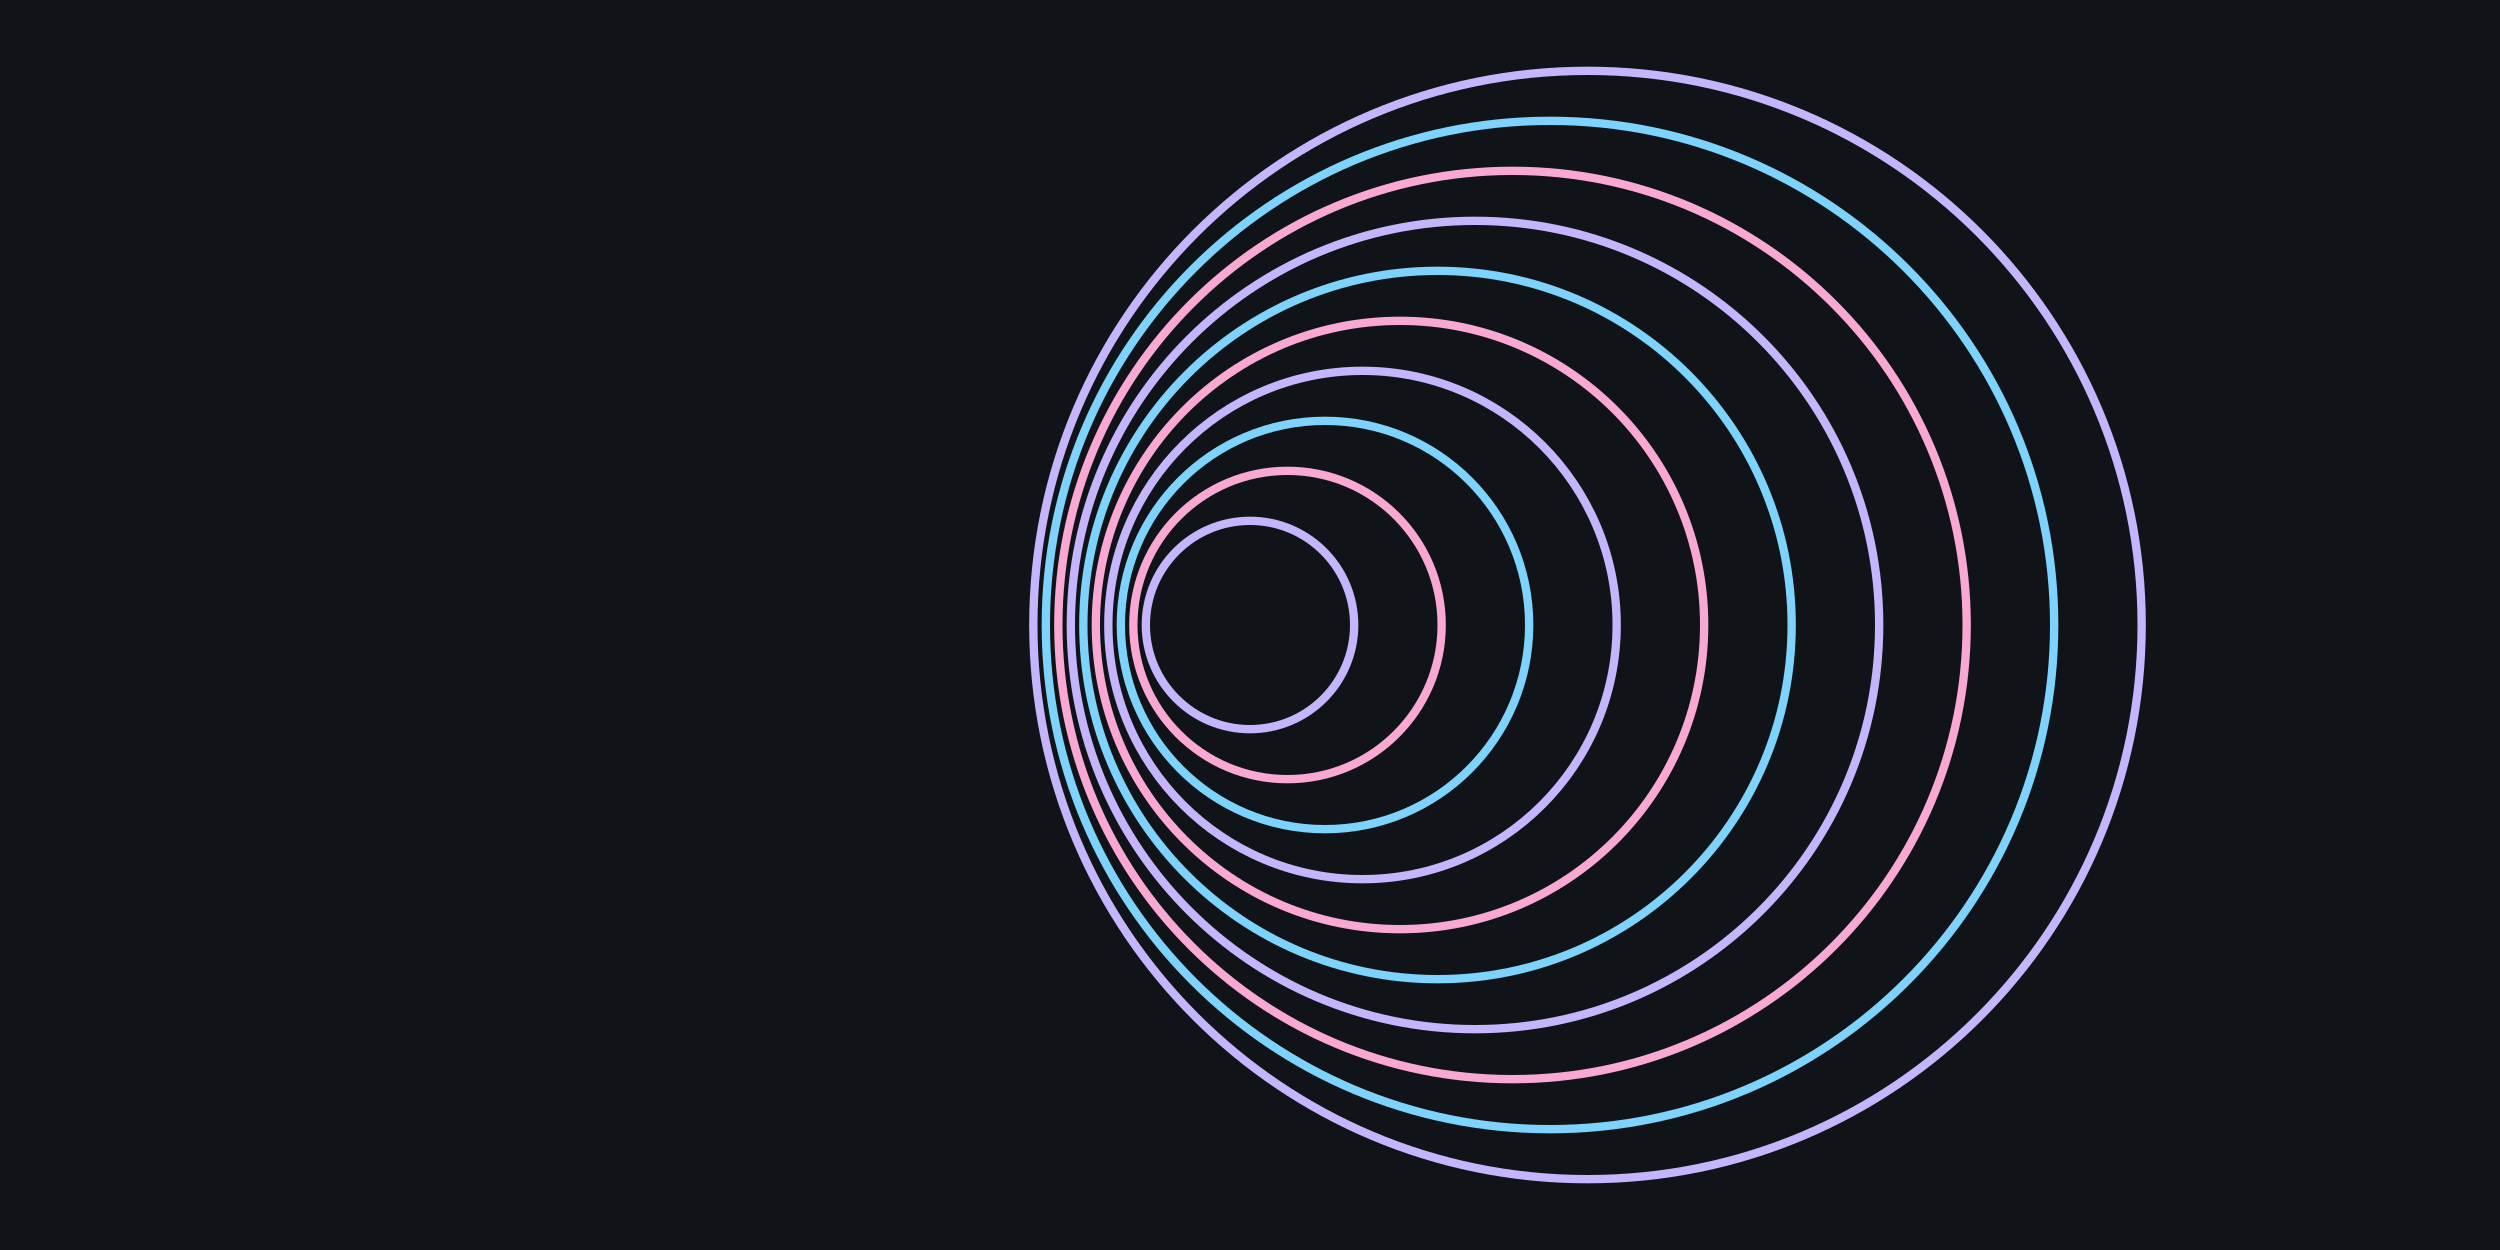
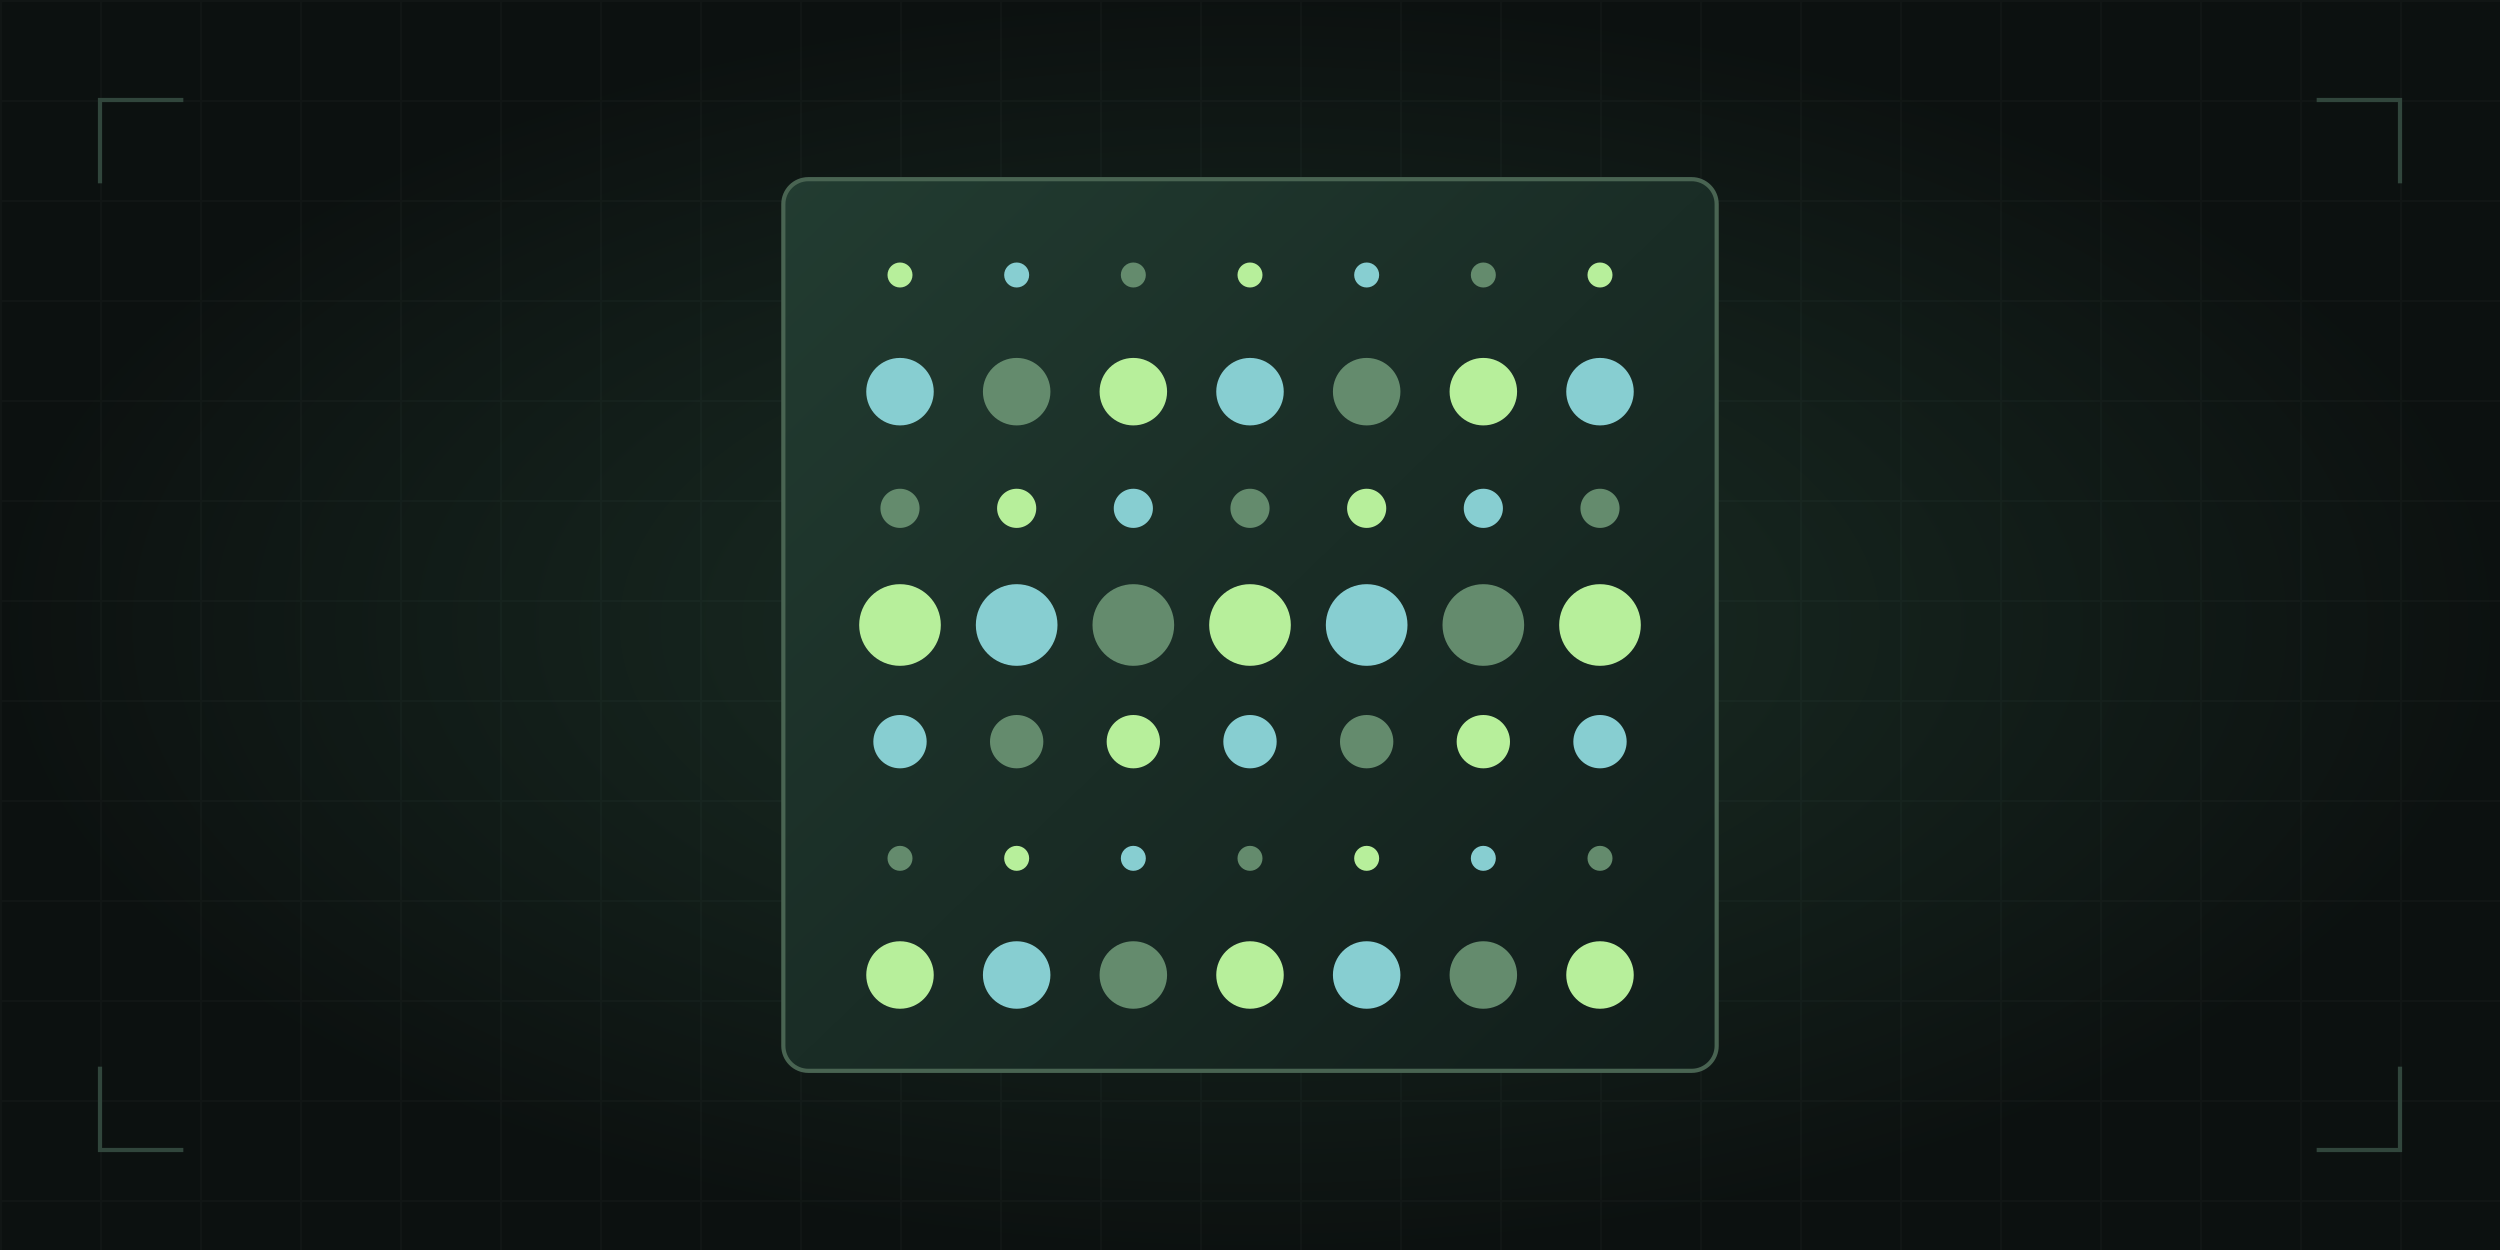
- <svg xmlns="http://www.w3.org/2000/svg" viewBox="0 0 600 300" fill="none">
-   <rect width="600" height="300" fill="#101419" />
-   <g stroke="#93b4ef" stroke-width="2" stroke-linecap="round" stroke-linejoin="round">
-     <circle cx="300" cy="150" r="25" stroke="#c4b5fd" />
-     <circle cx="309" cy="150" r="37" stroke="#f9a8d4" />
-     <circle cx="318" cy="150" r="49" stroke="#7dd3fc" />
-     <circle cx="327" cy="150" r="61" stroke="#c4b5fd" />
-     <circle cx="336" cy="150" r="73" stroke="#f9a8d4" />
-     <circle cx="345" cy="150" r="85" stroke="#7dd3fc" />
-     <circle cx="354" cy="150" r="97" stroke="#c4b5fd" />
-     <circle cx="363" cy="150" r="109" stroke="#f9a8d4" />
-     <circle cx="372" cy="150" r="121" stroke="#7dd3fc" />
-     <circle cx="381" cy="150" r="133" stroke="#c4b5fd" />
+ <svg xmlns="http://www.w3.org/2000/svg" width="600" height="300" viewBox="0 0 600 300" fill="none">
+   <defs>
+     <radialGradient id="ambient">
+       <stop stop-color="#1b3026" />
+       <stop offset="1" stop-color="#0c1110" />
+     </radialGradient>
+     <linearGradient id="glass" x2="1" y2="1">
+       <stop stop-color="#223c31" />
+       <stop offset="1" stop-color="#111d1a" />
+     </linearGradient>
+     <pattern id="grid" width="24" height="24" patternUnits="userSpaceOnUse">
+       <path d="M24 0H0V24" stroke="#a0bcae" stroke-opacity=".035" />
+     </pattern>
+   </defs>
+   <rect width="600" height="300" fill="#0c1110" />
+   <rect width="600" height="300" fill="url(#ambient)" />
+   <rect width="600" height="300" fill="url(#grid)" />
+   <path d="M24 44V24H44M556 24H576V44M24 256V276H44M556 276H576V256" stroke="#31463c" />
+   <g stroke-linecap="round" stroke-linejoin="round">
+     <rect x="188" y="43" width="224" height="214" rx="6" fill="url(#glass)" stroke="#496452" />
+     <circle cx="216" cy="66" r="3.0" fill="#b7ef9b" stroke="none" />
+     <circle cx="244" cy="66" r="3.0" fill="#87ced1" stroke="none" />
+     <circle cx="272" cy="66" r="3.0" fill="#648b6d" stroke="none" />
+     <circle cx="300" cy="66" r="3.0" fill="#b7ef9b" stroke="none" />
+     <circle cx="328" cy="66" r="3.0" fill="#87ced1" stroke="none" />
+     <circle cx="356" cy="66" r="3.0" fill="#648b6d" stroke="none" />
+     <circle cx="384" cy="66" r="3.0" fill="#b7ef9b" stroke="none" />
+     <circle cx="216" cy="94" r="8.1" fill="#87ced1" stroke="none" />
+     <circle cx="244" cy="94" r="8.1" fill="#648b6d" stroke="none" />
+     <circle cx="272" cy="94" r="8.1" fill="#b7ef9b" stroke="none" />
+     <circle cx="300" cy="94" r="8.1" fill="#87ced1" stroke="none" />
+     <circle cx="328" cy="94" r="8.1" fill="#648b6d" stroke="none" />
+     <circle cx="356" cy="94" r="8.1" fill="#b7ef9b" stroke="none" />
+     <circle cx="384" cy="94" r="8.1" fill="#87ced1" stroke="none" />
+     <circle cx="216" cy="122" r="4.7" fill="#648b6d" stroke="none" />
+     <circle cx="244" cy="122" r="4.7" fill="#b7ef9b" stroke="none" />
+     <circle cx="272" cy="122" r="4.7" fill="#87ced1" stroke="none" />
+     <circle cx="300" cy="122" r="4.7" fill="#648b6d" stroke="none" />
+     <circle cx="328" cy="122" r="4.7" fill="#b7ef9b" stroke="none" />
+     <circle cx="356" cy="122" r="4.7" fill="#87ced1" stroke="none" />
+     <circle cx="384" cy="122" r="4.7" fill="#648b6d" stroke="none" />
+     <circle cx="216" cy="150" r="9.8" fill="#b7ef9b" stroke="none" />
+     <circle cx="244" cy="150" r="9.8" fill="#87ced1" stroke="none" />
+     <circle cx="272" cy="150" r="9.8" fill="#648b6d" stroke="none" />
+     <circle cx="300" cy="150" r="9.8" fill="#b7ef9b" stroke="none" />
+     <circle cx="328" cy="150" r="9.8" fill="#87ced1" stroke="none" />
+     <circle cx="356" cy="150" r="9.8" fill="#648b6d" stroke="none" />
+     <circle cx="384" cy="150" r="9.8" fill="#b7ef9b" stroke="none" />
+     <circle cx="216" cy="178" r="6.4" fill="#87ced1" stroke="none" />
+     <circle cx="244" cy="178" r="6.4" fill="#648b6d" stroke="none" />
+     <circle cx="272" cy="178" r="6.4" fill="#b7ef9b" stroke="none" />
+     <circle cx="300" cy="178" r="6.4" fill="#87ced1" stroke="none" />
+     <circle cx="328" cy="178" r="6.4" fill="#648b6d" stroke="none" />
+     <circle cx="356" cy="178" r="6.4" fill="#b7ef9b" stroke="none" />
+     <circle cx="384" cy="178" r="6.4" fill="#87ced1" stroke="none" />
+     <circle cx="216" cy="206" r="3.0" fill="#648b6d" stroke="none" />
+     <circle cx="244" cy="206" r="3.0" fill="#b7ef9b" stroke="none" />
+     <circle cx="272" cy="206" r="3.0" fill="#87ced1" stroke="none" />
+     <circle cx="300" cy="206" r="3.0" fill="#648b6d" stroke="none" />
+     <circle cx="328" cy="206" r="3.0" fill="#b7ef9b" stroke="none" />
+     <circle cx="356" cy="206" r="3.0" fill="#87ced1" stroke="none" />
+     <circle cx="384" cy="206" r="3.0" fill="#648b6d" stroke="none" />
+     <circle cx="216" cy="234" r="8.1" fill="#b7ef9b" stroke="none" />
+     <circle cx="244" cy="234" r="8.1" fill="#87ced1" stroke="none" />
+     <circle cx="272" cy="234" r="8.1" fill="#648b6d" stroke="none" />
+     <circle cx="300" cy="234" r="8.1" fill="#b7ef9b" stroke="none" />
+     <circle cx="328" cy="234" r="8.1" fill="#87ced1" stroke="none" />
+     <circle cx="356" cy="234" r="8.1" fill="#648b6d" stroke="none" />
+     <circle cx="384" cy="234" r="8.1" fill="#b7ef9b" stroke="none" />
  </g>
</svg>
